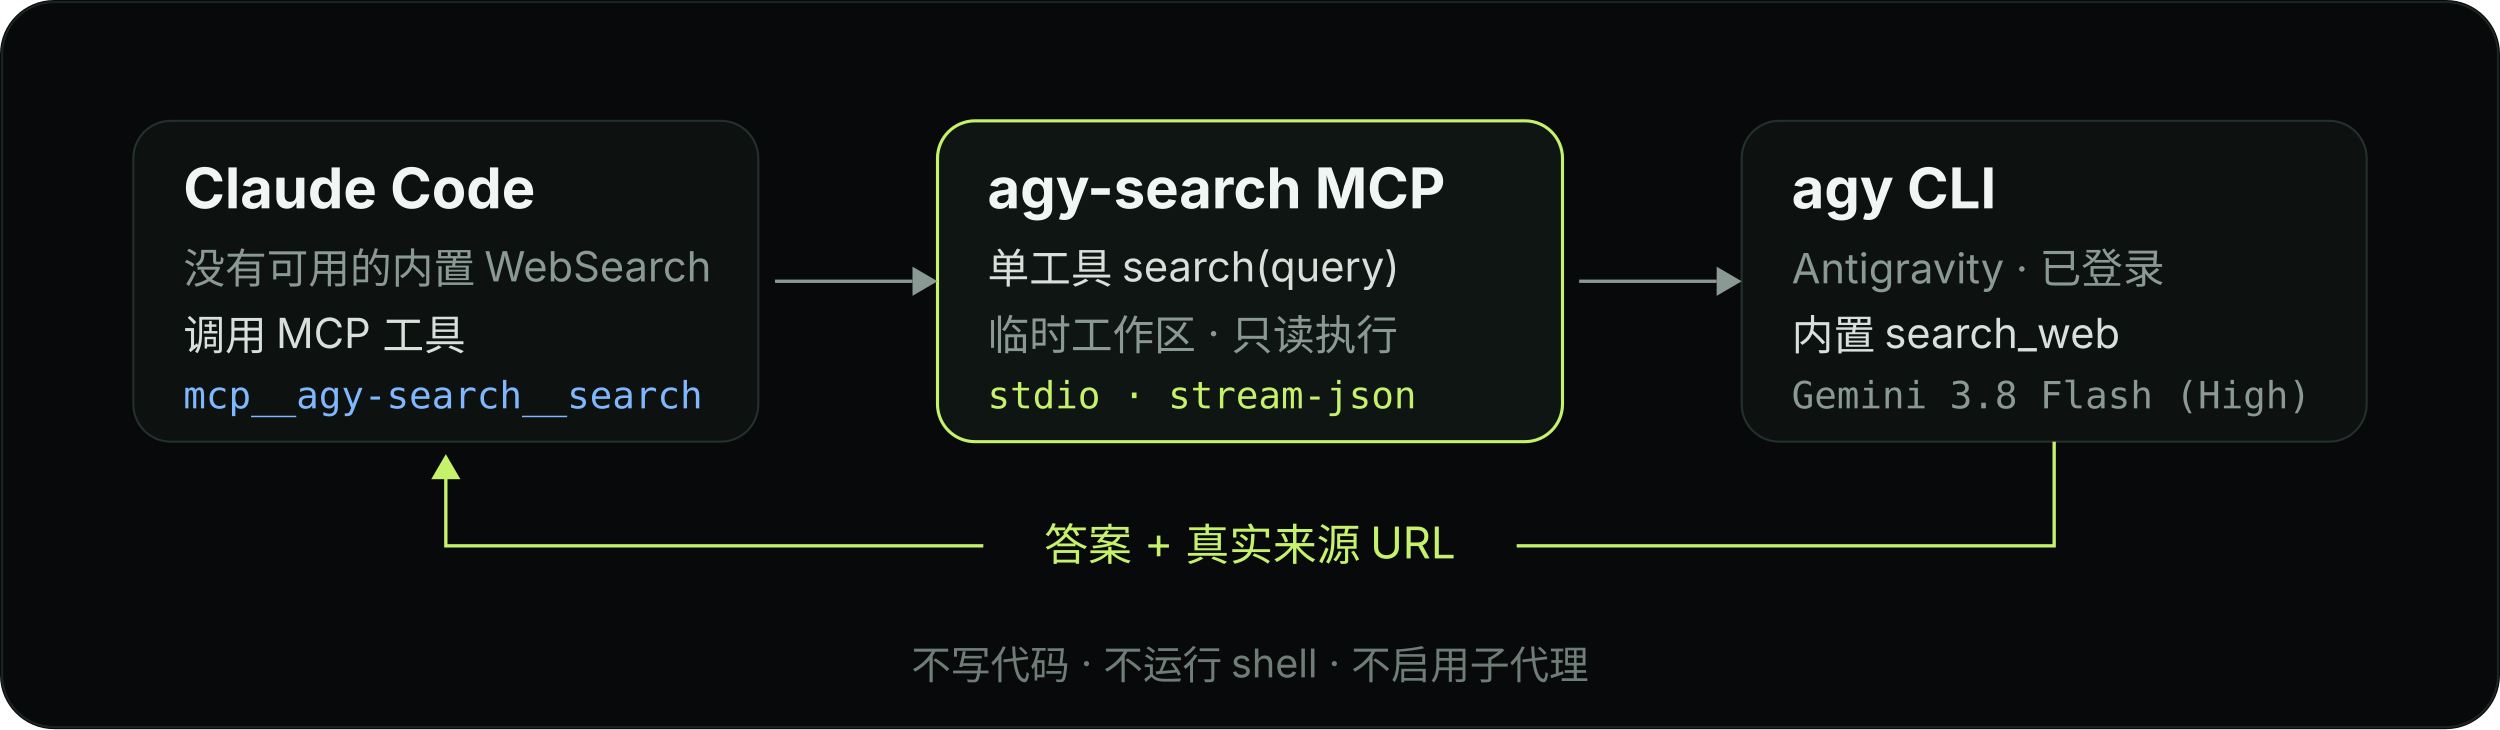
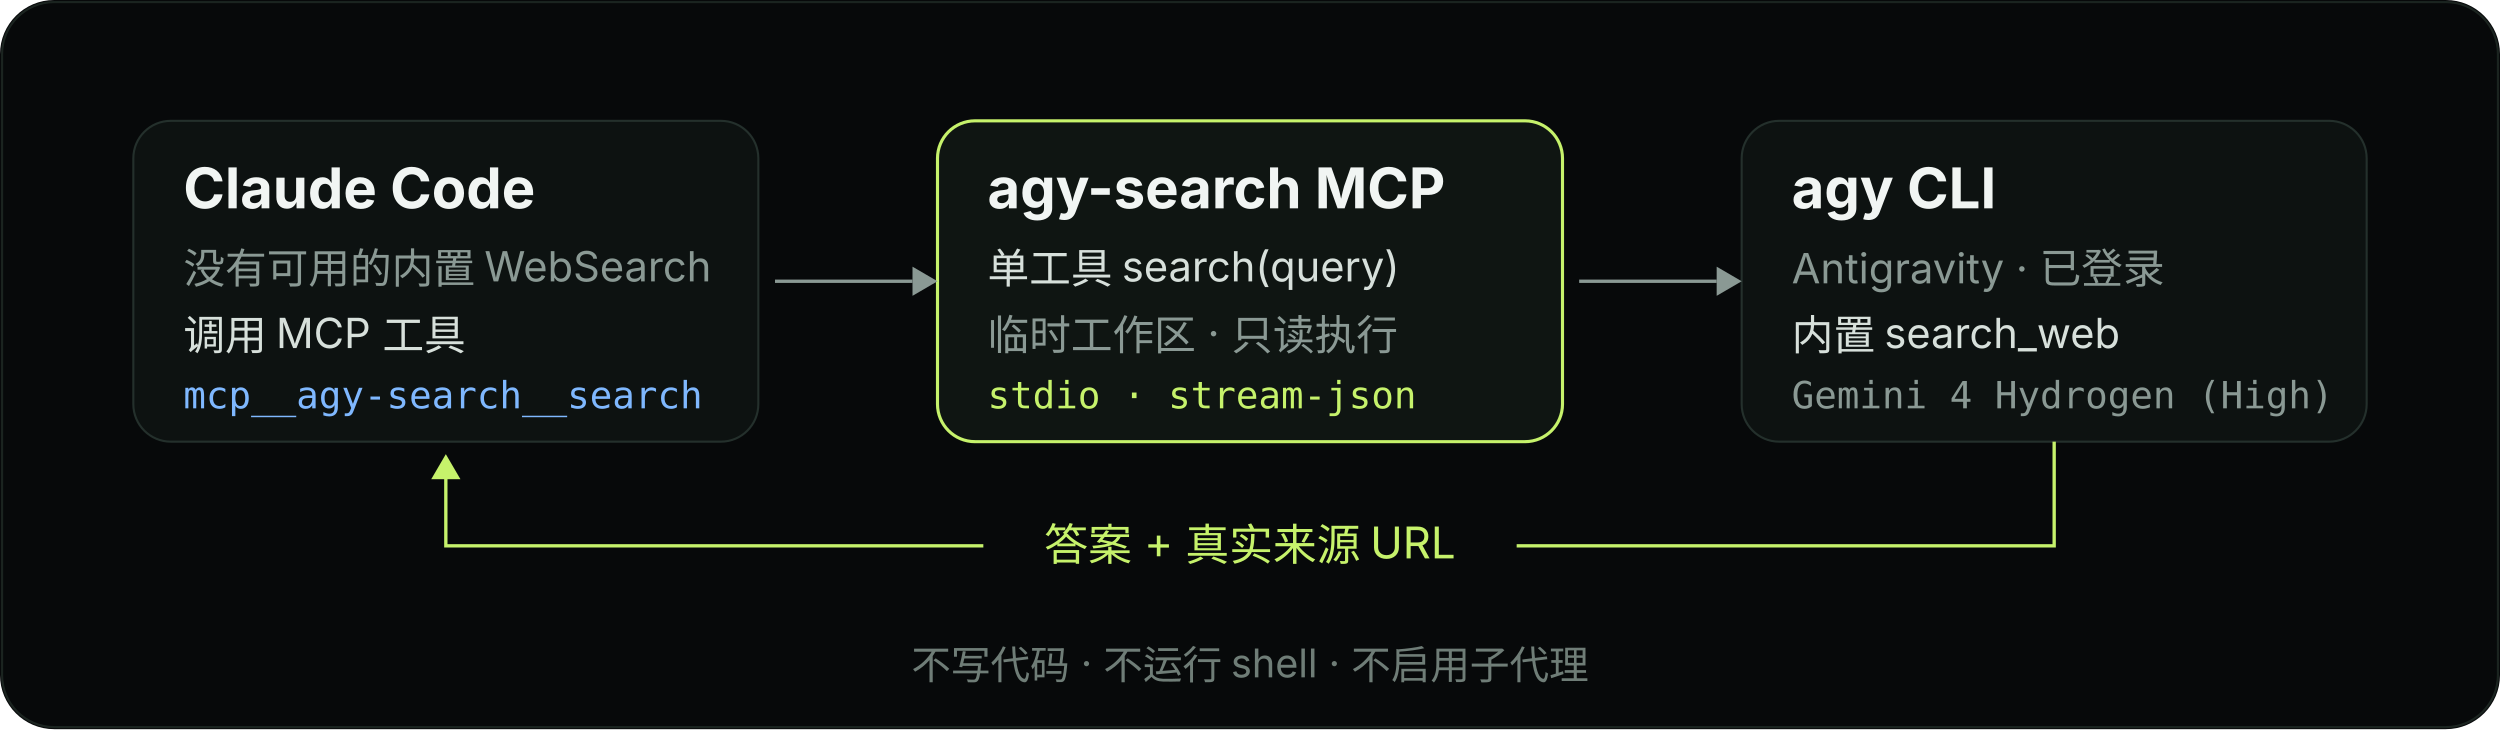
<svg xmlns="http://www.w3.org/2000/svg" width="1200" height="350" viewBox="0 0 1200 350" role="img" aria-labelledby="flowTitle flowDesc">
  <rect width="1200" height="350" rx="26" fill="#07090A" />
  <rect x="1" y="1" width="1198" height="348" rx="25" fill="none" stroke="#1B2420" />
  <g id="node-claude">
    <rect x="64" y="58" width="300" height="154" rx="18" fill="#0D1211" stroke="#24302C" />
    <text x="88" y="100" font-family="-apple-system, BlinkMacSystemFont, Segoe UI, PingFang SC, sans-serif" font-size="27" font-weight="700" fill="#F1F5F3">Claude Code</text>
    <text x="88" y="136" font-family="-apple-system, BlinkMacSystemFont, Segoe UI, PingFang SC, sans-serif" font-size="20" fill="#8A9994">没有可用的内置 WebSearch</text>
    <text x="88" y="168" font-family="-apple-system, BlinkMacSystemFont, Segoe UI, PingFang SC, sans-serif" font-size="20" fill="#D7E0DB">调用 MCP 工具</text>
    <text x="88" y="196" font-family="ui-monospace, SFMono-Regular, Menlo, monospace" font-size="18" fill="#7FB8FF">mcp__agy-search__search</text>
  </g>
  <g id="node-mcp">
    <rect x="450" y="58" width="300" height="154" rx="18" fill="#0F1512" stroke="#C6F26B" stroke-width="1.5" />
    <text x="474" y="100" font-family="-apple-system, BlinkMacSystemFont, Segoe UI, PingFang SC, sans-serif" font-size="27" font-weight="700" fill="#F1F5F3">agy-search MCP</text>
    <text x="474" y="136" font-family="-apple-system, BlinkMacSystemFont, Segoe UI, PingFang SC, sans-serif" font-size="20" fill="#D7E0DB">单工具 search(query)</text>
    <text x="474" y="168" font-family="-apple-system, BlinkMacSystemFont, Segoe UI, PingFang SC, sans-serif" font-size="20" fill="#8A9994">临时工作区 · 只读执行</text>
    <text x="474" y="196" font-family="ui-monospace, SFMono-Regular, Menlo, monospace" font-size="18" fill="#C6F26B">stdio · stream-json</text>
  </g>
  <g id="node-agy">
    <rect x="836" y="58" width="300" height="154" rx="18" fill="#0D1211" stroke="#24302C" />
    <text x="860" y="100" font-family="-apple-system, BlinkMacSystemFont, Segoe UI, PingFang SC, sans-serif" font-size="27" font-weight="700" fill="#F1F5F3">agy CLI</text>
    <text x="860" y="136" font-family="-apple-system, BlinkMacSystemFont, Segoe UI, PingFang SC, sans-serif" font-size="20" fill="#8A9994">Antigravity · 已登录</text>
    <text x="860" y="168" font-family="-apple-system, BlinkMacSystemFont, Segoe UI, PingFang SC, sans-serif" font-size="20" fill="#D7E0DB">内置 search_web</text>
-     <text x="860" y="196" font-family="ui-monospace, SFMono-Regular, Menlo, monospace" font-size="18" fill="#8A9994">Gemini 3.8 Flash (High)</text>
+     <text x="860" y="196" font-family="ui-monospace, SFMono-Regular, Menlo, monospace" font-size="18" fill="#8A9994">Gemini 4 Hydrogen (High)</text>
  </g>
  <g id="arrows-forward" stroke="#8A9994" stroke-width="1.6" fill="none">
    <line x1="372" y1="135" x2="438" y2="135" />
    <path d="M 438 128 L 450 135 L 438 142 Z" fill="#8A9994" stroke="none" />
    <line x1="758" y1="135" x2="824" y2="135" />
    <path d="M 824 128 L 836 135 L 824 142 Z" fill="#8A9994" stroke="none" />
  </g>
  <g id="return-path">
    <path d="M 986 212 L 986 262 L 214 262 L 214 224" fill="none" stroke="#C6F26B" stroke-width="1.6" />
    <path d="M 207 230 L 214 218 L 221 230 Z" fill="#C6F26B" />
    <rect x="472" y="244" width="256" height="36" rx="10" fill="#07090A" />
    <text x="600" y="269" text-anchor="middle" font-family="-apple-system, BlinkMacSystemFont, Segoe UI, PingFang SC, sans-serif" font-size="21" fill="#C6F26B">答案 + 真实来源 URL</text>
  </g>
  <text x="600" y="326" text-anchor="middle" font-family="-apple-system, BlinkMacSystemFont, Segoe UI, PingFang SC, sans-serif" font-size="19" fill="#6F7D77">不写代码 · 不运行 shell · 不启用子代理</text>
</svg>
